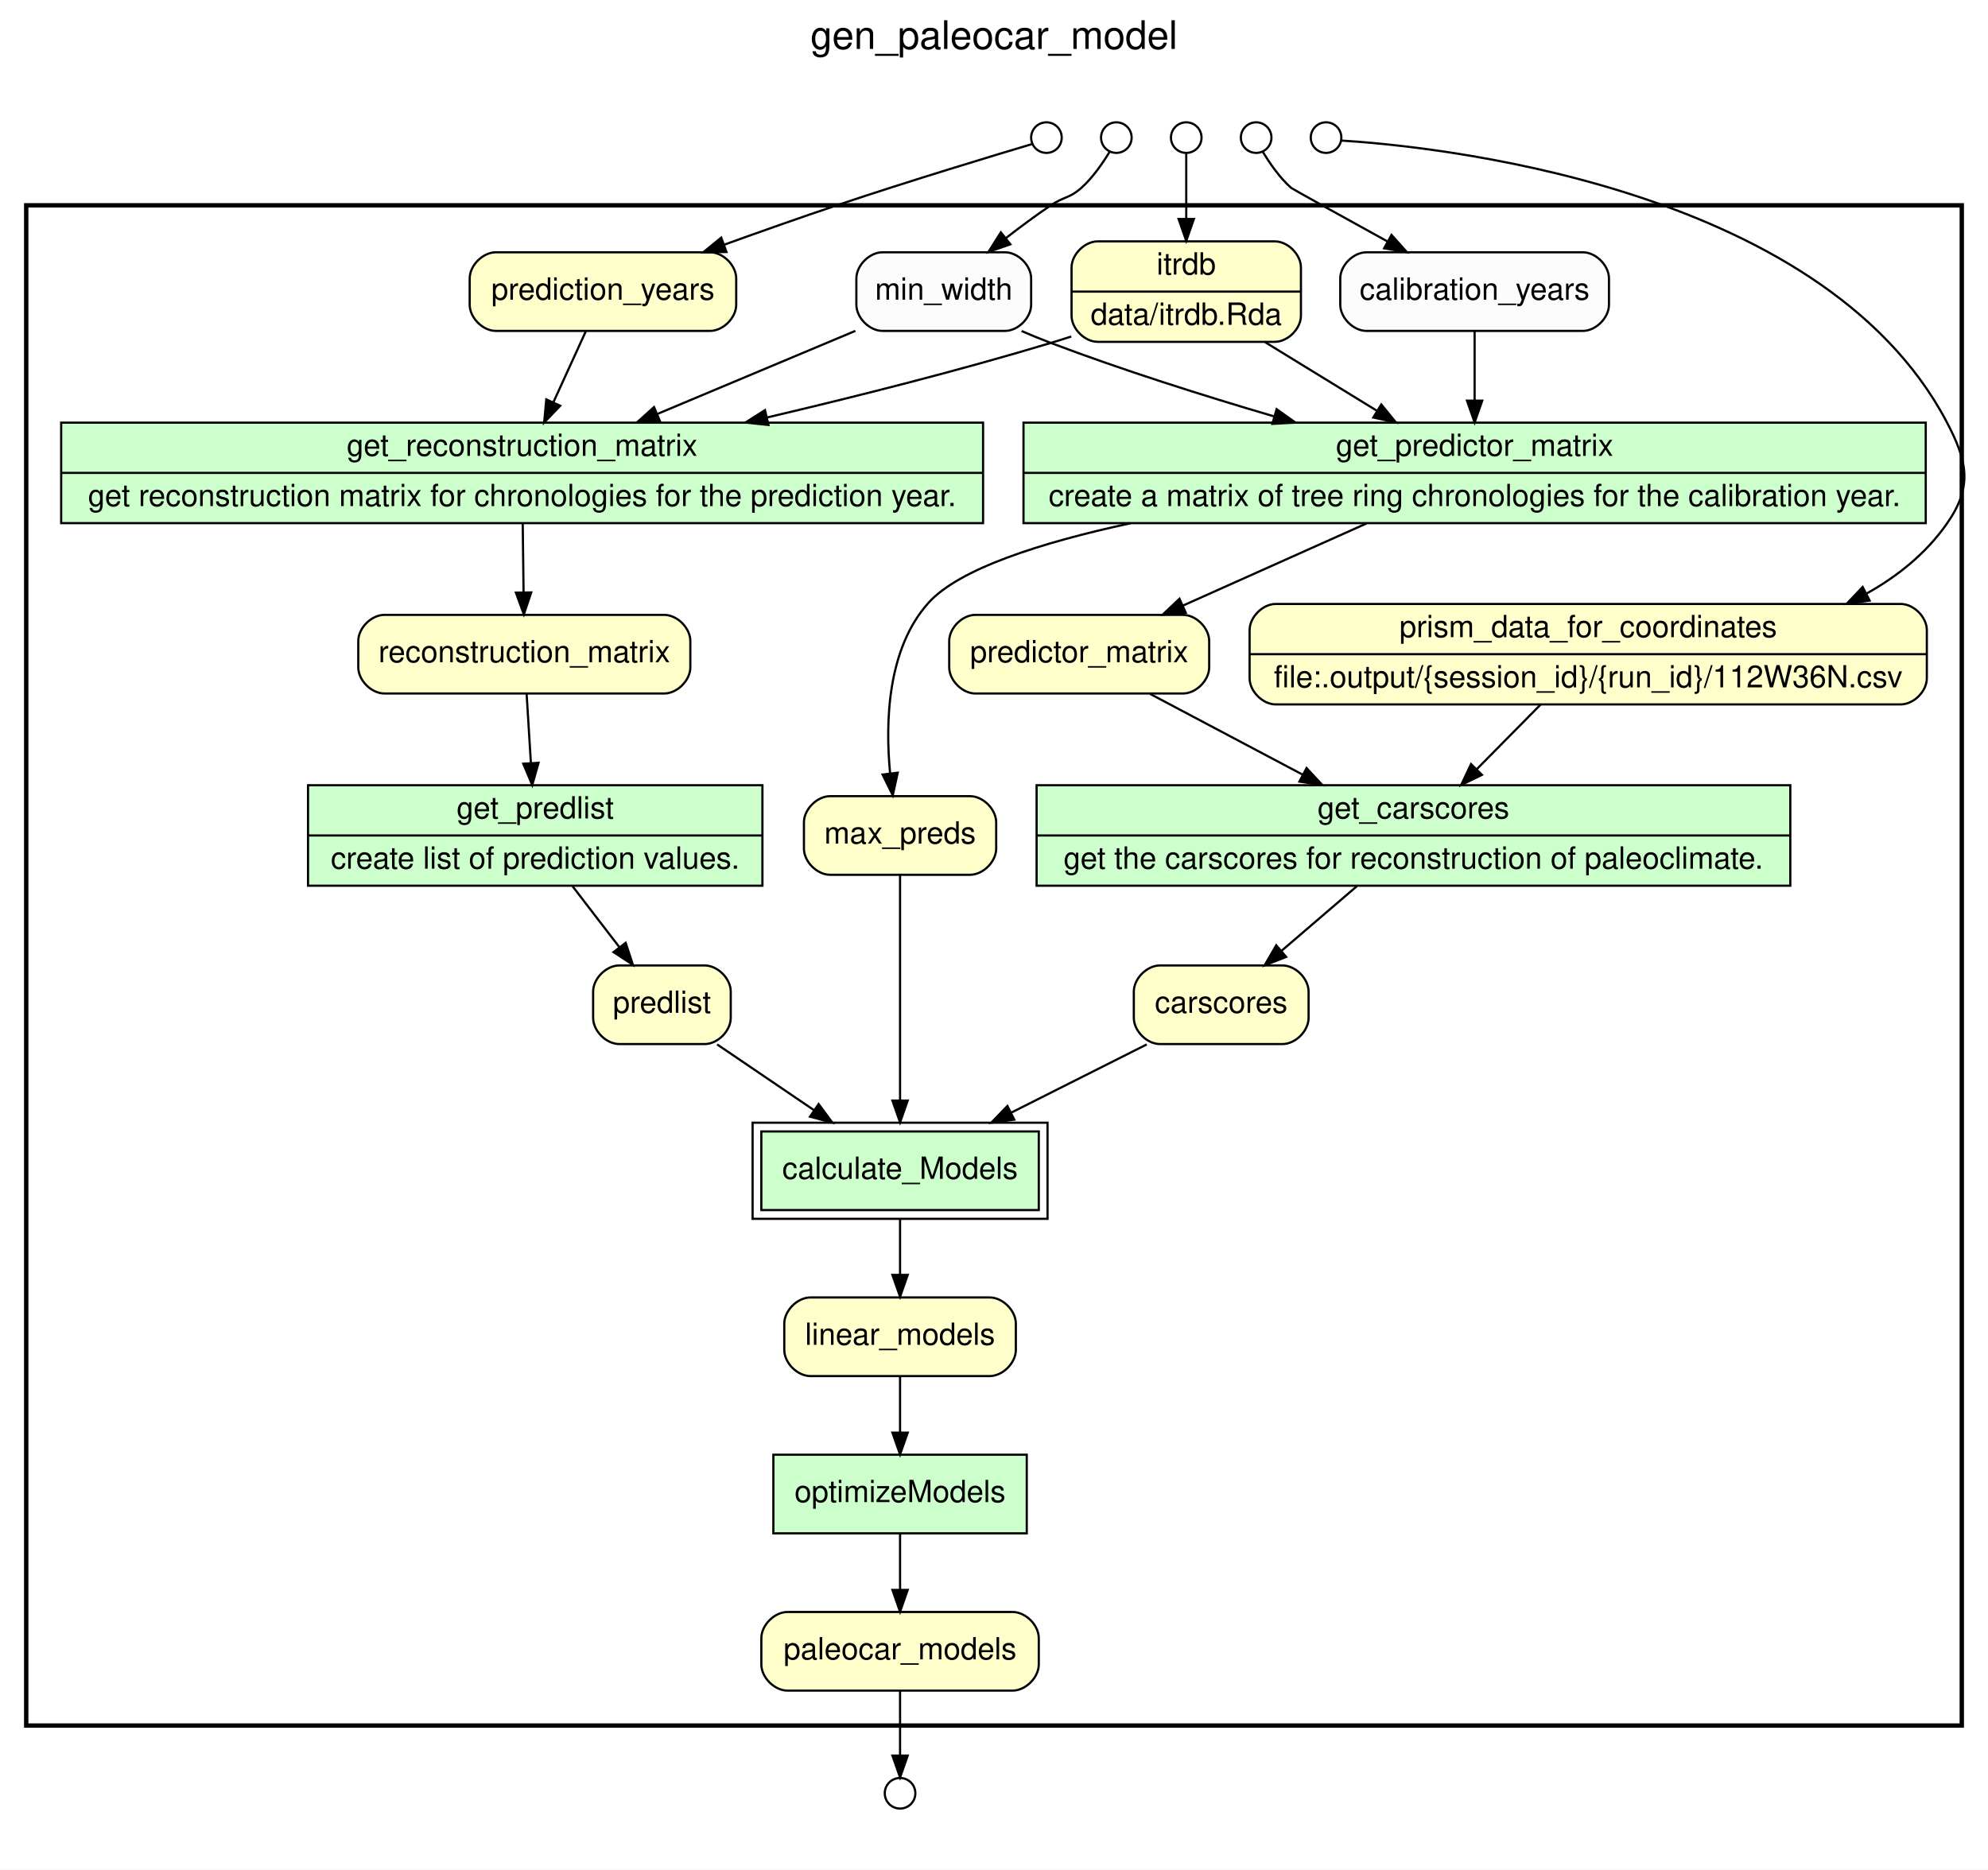
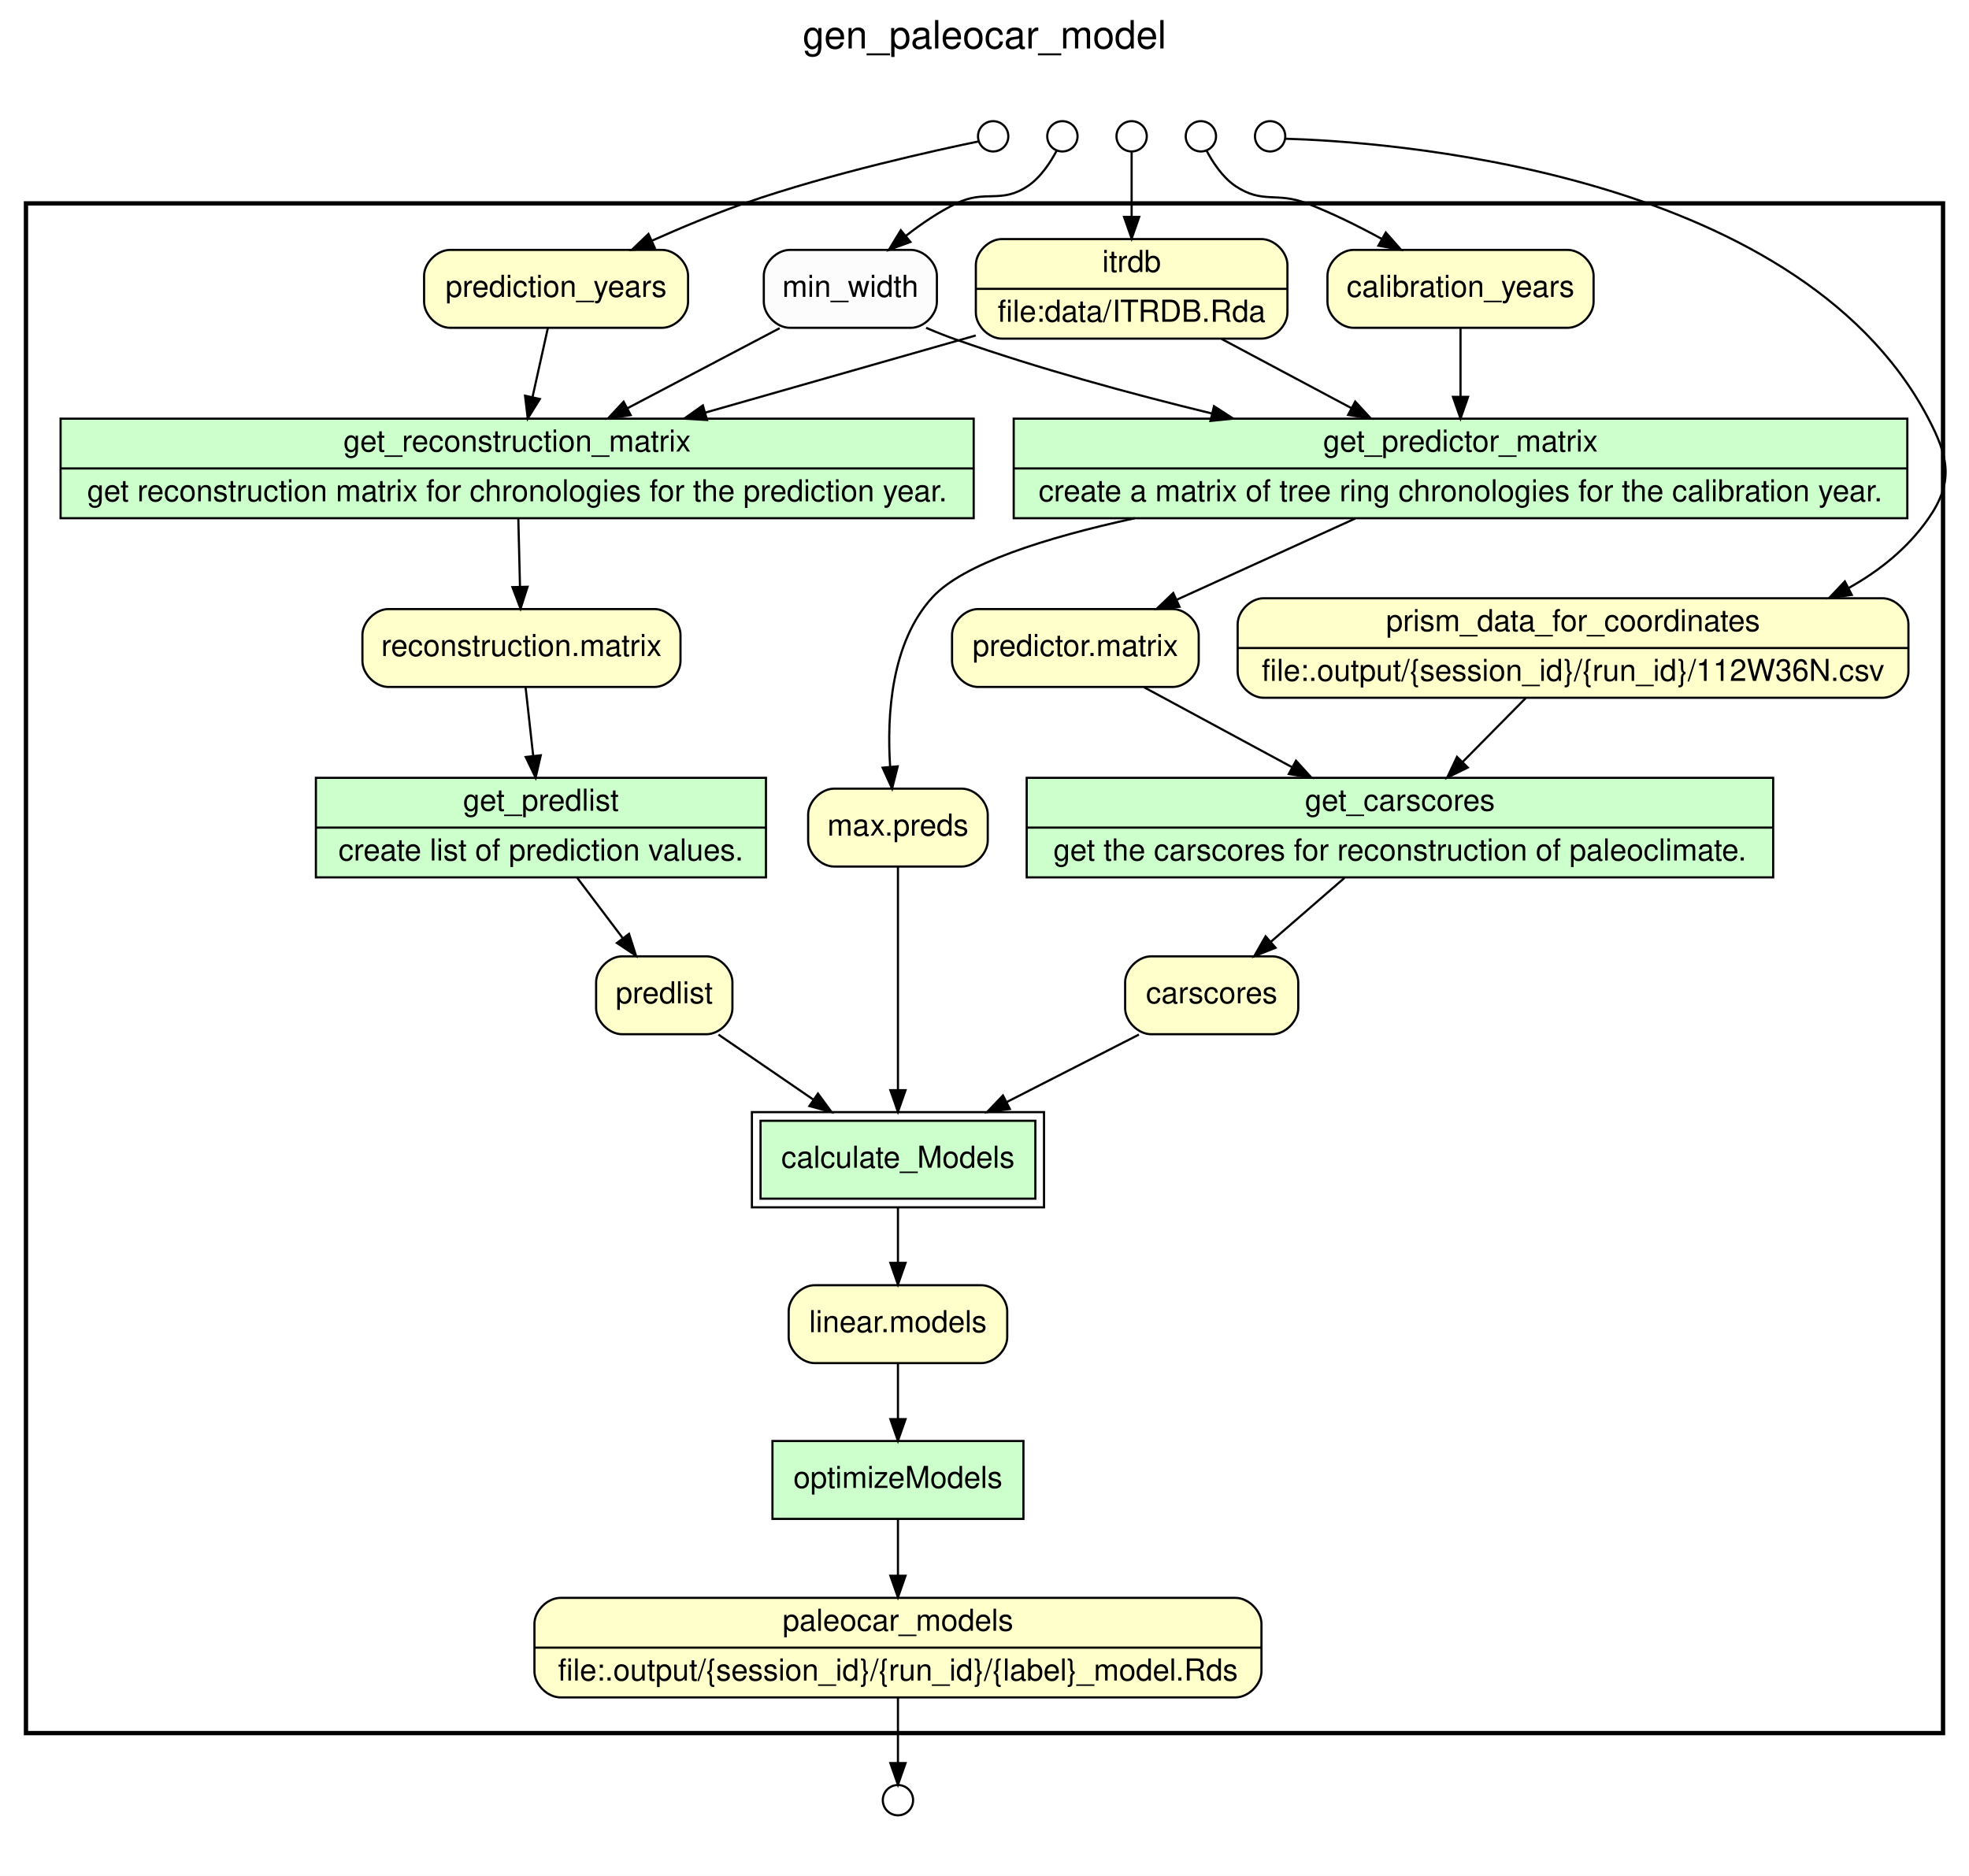
- <svg xmlns="http://www.w3.org/2000/svg" width="910pt" height="856pt" viewBox="0.00 0.00 910.00 856.00">
-   <g id="graph0" class="graph" transform="scale(1 1) rotate(0) translate(4 852)">
-     <polygon fill="white" stroke="none" points="-4,4 -4,-852 906,-852 906,4 -4,4" />
-     <text text-anchor="middle" x="451" y="-829.6" font-family="Helvetica,sans-Serif" font-size="18.00">gen_paleocar_model</text>
+ <svg xmlns="http://www.w3.org/2000/svg" width="910pt" height="867pt" viewBox="0.00 0.00 910.00 867.00">
+   <g id="graph0" class="graph" transform="scale(1 1) rotate(0) translate(4 863)">
+     <polygon fill="white" stroke="none" points="-4,4 -4,-863 906,-863 906,4 -4,4" />
+     <text text-anchor="middle" x="451" y="-840.6" font-family="Helvetica,sans-Serif" font-size="18.00">gen_paleocar_model</text>
    <g id="clust1" class="cluster">
-       <polygon fill="none" stroke="black" stroke-width="2" points="8,-62 8,-758 894,-758 894,-62 8,-62" />
+       <polygon fill="none" stroke="black" stroke-width="2" points="8,-62 8,-769 894,-769 894,-62 8,-62" />
    </g>
    <g id="clust2" class="cluster">
-       <polygon fill="none" stroke="black" stroke-width="0" points="16,-70 16,-750 886,-750 886,-70 16,-70" />
+       <polygon fill="none" stroke="black" stroke-width="0" points="16,-70 16,-761 886,-761 886,-70 16,-70" />
+     </g>
+     <g id="clust5" class="cluster">
+       <polygon fill="none" stroke="black" stroke-width="0" points="388,-8 388,-54 434,-54 434,-8 388,-8" />
+     </g>
+     <g id="clust6" class="cluster">
+       <polygon fill="none" stroke="black" stroke-width="0" points="396,-16 396,-46 426,-46 426,-16 396,-16" />
    </g>
    <g id="clust3" class="cluster">
-       <polygon fill="none" stroke="black" stroke-width="0" points="452,-766 452,-812 626,-812 626,-766 452,-766" />
+       <polygon fill="none" stroke="black" stroke-width="0" points="432,-777 432,-823 606,-823 606,-777 432,-777" />
    </g>
    <g id="clust4" class="cluster">
-       <polygon fill="none" stroke="black" stroke-width="0" points="460,-774 460,-804 618,-804 618,-774 460,-774" />
-     </g>
-     <g id="clust5" class="cluster">
-       <polygon fill="none" stroke="black" stroke-width="0" points="385,-8 385,-54 431,-54 431,-8 385,-8" />
-     </g>
-     <g id="clust6" class="cluster">
-       <polygon fill="none" stroke="black" stroke-width="0" points="393,-16 393,-46 423,-46 423,-16 393,-16" />
+       <polygon fill="none" stroke="black" stroke-width="0" points="440,-785 440,-815 598,-815 598,-785 440,-785" />
    </g>
    <g id="node1" class="node">
-       <polygon fill="#ccffcc" stroke="black" points="464.5,-612.5 464.5,-658.5 877.5,-658.5 877.5,-612.5 464.5,-612.5" />
-       <text text-anchor="middle" x="671" y="-643.3" font-family="Helvetica,sans-Serif" font-size="14.00">get_predictor_matrix</text>
-       <polyline fill="none" stroke="black" points="464.5,-635.5 877.5,-635.5 " />
-       <text text-anchor="middle" x="671" y="-620.3" font-family="Helvetica,sans-Serif" font-size="14.00">create a matrix of tree ring chronologies for the calibration year.</text>
+       <polygon fill="#ccffcc" stroke="black" points="464.5,-623.5 464.5,-669.5 877.5,-669.5 877.5,-623.5 464.5,-623.5" />
+       <text text-anchor="middle" x="671" y="-654.3" font-family="Helvetica,sans-Serif" font-size="14.00">get_predictor_matrix</text>
+       <polyline fill="none" stroke="black" points="464.5,-646.5 877.5,-646.5 " />
+       <text text-anchor="middle" x="671" y="-631.3" font-family="Helvetica,sans-Serif" font-size="14.00">create a matrix of tree ring chronologies for the calibration year.</text>
    </g>
    <g id="node12" class="node">
-       <path fill="#ffffcc" stroke="black" d="M537.5,-570.5C537.5,-570.5 442.5,-570.5 442.5,-570.5 436.5,-570.5 430.5,-564.5 430.5,-558.5 430.5,-558.5 430.5,-546.5 430.5,-546.5 430.5,-540.5 436.5,-534.5 442.5,-534.5 442.5,-534.5 537.5,-534.5 537.5,-534.5 543.5,-534.5 549.5,-540.5 549.5,-546.5 549.5,-546.5 549.5,-558.5 549.5,-558.5 549.5,-564.5 543.5,-570.5 537.5,-570.5" />
-       <text text-anchor="middle" x="490" y="-548.8" font-family="Helvetica,sans-Serif" font-size="14.00">predictor_matrix</text>
+       <path fill="#ffffcc" stroke="black" d="M538,-581.5C538,-581.5 448,-581.5 448,-581.5 442,-581.5 436,-575.5 436,-569.5 436,-569.5 436,-557.5 436,-557.5 436,-551.5 442,-545.5 448,-545.5 448,-545.5 538,-545.5 538,-545.5 544,-545.5 550,-551.5 550,-557.5 550,-557.5 550,-569.5 550,-569.5 550,-575.5 544,-581.5 538,-581.5" />
+       <text text-anchor="middle" x="493" y="-559.8" font-family="Helvetica,sans-Serif" font-size="14.00">predictor.matrix</text>
    </g>
    <g id="edge1" class="edge">
-       <path fill="none" stroke="black" d="M621.541,-612.366C595.346,-600.644 563.331,-586.316 537.444,-574.732" />
-       <polygon fill="black" stroke="black" points="538.763,-571.488 528.206,-570.598 535.904,-577.877 538.763,-571.488" />
+       <path fill="none" stroke="black" d="M622.361,-623.366C596.713,-611.695 565.391,-597.442 539.993,-585.884" />
+       <polygon fill="black" stroke="black" points="541.124,-582.554 530.572,-581.598 538.225,-588.925 541.124,-582.554" />
    </g>
    <g id="node15" class="node">
-       <path fill="#ffffcc" stroke="black" d="M440,-487.5C440,-487.5 376,-487.5 376,-487.5 370,-487.5 364,-481.5 364,-475.5 364,-475.5 364,-463.5 364,-463.5 364,-457.5 370,-451.5 376,-451.5 376,-451.5 440,-451.5 440,-451.5 446,-451.5 452,-457.5 452,-463.5 452,-463.5 452,-475.5 452,-475.5 452,-481.5 446,-487.5 440,-487.5" />
-       <text text-anchor="middle" x="408" y="-465.8" font-family="Helvetica,sans-Serif" font-size="14.00">max_preds</text>
+       <path fill="#ffffcc" stroke="black" d="M440.5,-498.5C440.5,-498.5 381.5,-498.5 381.5,-498.5 375.5,-498.5 369.5,-492.5 369.5,-486.5 369.5,-486.5 369.5,-474.5 369.5,-474.5 369.5,-468.5 375.5,-462.5 381.5,-462.5 381.5,-462.5 440.5,-462.5 440.5,-462.5 446.5,-462.5 452.5,-468.5 452.5,-474.5 452.5,-474.5 452.5,-486.5 452.5,-486.5 452.5,-492.5 446.5,-498.5 440.5,-498.5" />
+       <text text-anchor="middle" x="411" y="-476.8" font-family="Helvetica,sans-Serif" font-size="14.00">max.preds</text>
    </g>
    <g id="edge2" class="edge">
-       <path fill="none" stroke="black" d="M513.518,-612.452C472.026,-603.487 434.924,-591.504 421,-576 402.18,-555.045 401.18,-521.577 403.441,-497.964" />
-       <polygon fill="black" stroke="black" points="406.933,-498.237 404.657,-487.889 399.984,-497.398 406.933,-498.237" />
+       <path fill="none" stroke="black" d="M520.453,-623.484C478.797,-614.412 441.108,-602.359 427,-587 407.764,-566.059 405.843,-532.303 407.389,-508.627" />
+       <polygon fill="black" stroke="black" points="410.886,-508.813 408.293,-498.541 403.914,-508.188 410.886,-508.813" />
    </g>
    <g id="node2" class="node">
-       <polygon fill="#ccffcc" stroke="black" points="24,-612.5 24,-658.5 446,-658.5 446,-612.5 24,-612.5" />
-       <text text-anchor="middle" x="235" y="-643.3" font-family="Helvetica,sans-Serif" font-size="14.00">get_reconstruction_matrix</text>
-       <polyline fill="none" stroke="black" points="24,-635.5 446,-635.5 " />
-       <text text-anchor="middle" x="235" y="-620.3" font-family="Helvetica,sans-Serif" font-size="14.00">get reconstruction matrix for chronologies for the prediction year.</text>
+       <polygon fill="#ccffcc" stroke="black" points="24,-623.5 24,-669.5 446,-669.5 446,-623.5 24,-623.5" />
+       <text text-anchor="middle" x="235" y="-654.3" font-family="Helvetica,sans-Serif" font-size="14.00">get_reconstruction_matrix</text>
+       <polyline fill="none" stroke="black" points="24,-646.5 446,-646.5 " />
+       <text text-anchor="middle" x="235" y="-631.3" font-family="Helvetica,sans-Serif" font-size="14.00">get reconstruction matrix for chronologies for the prediction year.</text>
    </g>
    <g id="node10" class="node">
-       <path fill="#ffffcc" stroke="black" d="M300,-570.5C300,-570.5 172,-570.5 172,-570.5 166,-570.5 160,-564.5 160,-558.5 160,-558.5 160,-546.5 160,-546.5 160,-540.5 166,-534.5 172,-534.5 172,-534.5 300,-534.5 300,-534.5 306,-534.5 312,-540.5 312,-546.5 312,-546.5 312,-558.5 312,-558.5 312,-564.5 306,-570.5 300,-570.5" />
-       <text text-anchor="middle" x="236" y="-548.8" font-family="Helvetica,sans-Serif" font-size="14.00">reconstruction_matrix</text>
+       <path fill="#ffffcc" stroke="black" d="M298.5,-581.5C298.5,-581.5 175.5,-581.5 175.5,-581.5 169.5,-581.5 163.5,-575.5 163.5,-569.5 163.5,-569.5 163.5,-557.5 163.5,-557.5 163.5,-551.5 169.5,-545.5 175.5,-545.5 175.5,-545.5 298.5,-545.5 298.5,-545.5 304.5,-545.5 310.5,-551.5 310.5,-557.5 310.5,-557.5 310.5,-569.5 310.5,-569.5 310.5,-575.5 304.5,-581.5 298.5,-581.5" />
+       <text text-anchor="middle" x="237" y="-559.8" font-family="Helvetica,sans-Serif" font-size="14.00">reconstruction.matrix</text>
    </g>
    <g id="edge6" class="edge">
-       <path fill="none" stroke="black" d="M235.273,-612.366C235.393,-602.632 235.536,-591.102 235.662,-580.838" />
-       <polygon fill="black" stroke="black" points="239.164,-580.77 235.787,-570.728 232.164,-580.684 239.164,-580.77" />
+       <path fill="none" stroke="black" d="M235.547,-623.366C235.787,-613.632 236.072,-602.102 236.325,-591.838" />
+       <polygon fill="black" stroke="black" points="239.827,-591.811 236.575,-581.728 232.829,-591.638 239.827,-591.811" />
    </g>
    <g id="node3" class="node">
-       <polygon fill="#ccffcc" stroke="black" points="137,-446.5 137,-492.5 345,-492.5 345,-446.5 137,-446.5" />
-       <text text-anchor="middle" x="241" y="-477.3" font-family="Helvetica,sans-Serif" font-size="14.00">get_predlist</text>
-       <polyline fill="none" stroke="black" points="137,-469.5 345,-469.5 " />
-       <text text-anchor="middle" x="241" y="-454.3" font-family="Helvetica,sans-Serif" font-size="14.00">create list of prediction values.</text>
+       <polygon fill="#ccffcc" stroke="black" points="142,-457.5 142,-503.5 350,-503.5 350,-457.5 142,-457.5" />
+       <text text-anchor="middle" x="246" y="-488.3" font-family="Helvetica,sans-Serif" font-size="14.00">get_predlist</text>
+       <polyline fill="none" stroke="black" points="142,-480.5 350,-480.5 " />
+       <text text-anchor="middle" x="246" y="-465.3" font-family="Helvetica,sans-Serif" font-size="14.00">create list of prediction values.</text>
    </g>
    <g id="node13" class="node">
-       <path fill="#ffffcc" stroke="black" d="M318.5,-410C318.5,-410 279.5,-410 279.5,-410 273.5,-410 267.5,-404 267.5,-398 267.5,-398 267.5,-386 267.5,-386 267.5,-380 273.5,-374 279.5,-374 279.5,-374 318.5,-374 318.5,-374 324.5,-374 330.5,-380 330.5,-386 330.5,-386 330.5,-398 330.5,-398 330.5,-404 324.5,-410 318.5,-410" />
-       <text text-anchor="middle" x="299" y="-388.3" font-family="Helvetica,sans-Serif" font-size="14.00">predlist</text>
+       <path fill="#ffffcc" stroke="black" d="M322.5,-421C322.5,-421 283.5,-421 283.5,-421 277.5,-421 271.5,-415 271.5,-409 271.5,-409 271.5,-397 271.5,-397 271.5,-391 277.5,-385 283.5,-385 283.5,-385 322.5,-385 322.5,-385 328.5,-385 334.5,-391 334.5,-397 334.5,-397 334.5,-409 334.5,-409 334.5,-415 328.5,-421 322.5,-421" />
+       <text text-anchor="middle" x="303" y="-399.3" font-family="Helvetica,sans-Serif" font-size="14.00">predlist</text>
    </g>
    <g id="edge10" class="edge">
-       <path fill="none" stroke="black" d="M258.088,-446.256C264.842,-437.464 272.64,-427.314 279.604,-418.248" />
-       <polygon fill="black" stroke="black" points="282.395,-420.36 285.712,-410.298 276.844,-416.095 282.395,-420.36" />
+       <path fill="none" stroke="black" d="M262.794,-457.256C269.363,-448.554 276.938,-438.521 283.729,-429.526" />
+       <polygon fill="black" stroke="black" points="286.709,-431.387 289.941,-421.298 281.122,-427.17 286.709,-431.387" />
    </g>
    <g id="node4" class="node">
-       <polygon fill="#ccffcc" stroke="black" points="470.5,-446.5 470.5,-492.5 815.5,-492.5 815.5,-446.5 470.5,-446.5" />
-       <text text-anchor="middle" x="643" y="-477.3" font-family="Helvetica,sans-Serif" font-size="14.00">get_carscores</text>
-       <polyline fill="none" stroke="black" points="470.5,-469.5 815.5,-469.5 " />
-       <text text-anchor="middle" x="643" y="-454.3" font-family="Helvetica,sans-Serif" font-size="14.00">get the carscores for reconstruction of paleoclimate.</text>
+       <polygon fill="#ccffcc" stroke="black" points="470.5,-457.5 470.5,-503.5 815.5,-503.5 815.5,-457.5 470.5,-457.5" />
+       <text text-anchor="middle" x="643" y="-488.3" font-family="Helvetica,sans-Serif" font-size="14.00">get_carscores</text>
+       <polyline fill="none" stroke="black" points="470.5,-480.5 815.5,-480.5 " />
+       <text text-anchor="middle" x="643" y="-465.3" font-family="Helvetica,sans-Serif" font-size="14.00">get the carscores for reconstruction of paleoclimate.</text>
    </g>
    <g id="node14" class="node">
-       <path fill="#ffffcc" stroke="black" d="M583,-410C583,-410 527,-410 527,-410 521,-410 515,-404 515,-398 515,-398 515,-386 515,-386 515,-380 521,-374 527,-374 527,-374 583,-374 583,-374 589,-374 595,-380 595,-386 595,-386 595,-398 595,-398 595,-404 589,-410 583,-410" />
-       <text text-anchor="middle" x="555" y="-388.3" font-family="Helvetica,sans-Serif" font-size="14.00">carscores</text>
+       <path fill="#ffffcc" stroke="black" d="M584,-421C584,-421 528,-421 528,-421 522,-421 516,-415 516,-409 516,-409 516,-397 516,-397 516,-391 522,-385 528,-385 528,-385 584,-385 584,-385 590,-385 596,-391 596,-397 596,-397 596,-409 596,-409 596,-415 590,-421 584,-421" />
+       <text text-anchor="middle" x="556" y="-399.3" font-family="Helvetica,sans-Serif" font-size="14.00">carscores</text>
    </g>
    <g id="edge12" class="edge">
-       <path fill="none" stroke="black" d="M617.073,-446.256C606.221,-436.945 593.594,-426.112 582.572,-416.656" />
-       <polygon fill="black" stroke="black" points="584.748,-413.911 574.879,-410.055 580.19,-419.223 584.748,-413.911" />
+       <path fill="none" stroke="black" d="M617.368,-457.256C606.639,-447.945 594.155,-437.112 583.259,-427.656" />
+       <polygon fill="black" stroke="black" points="585.5,-424.966 575.653,-421.055 580.912,-430.253 585.5,-424.966" />
    </g>
    <g id="node5" class="node">
-       <polygon fill="#ccffcc" stroke="black" points="466,-186 350,-186 350,-150 466,-150 466,-186" />
-       <text text-anchor="middle" x="408" y="-164.3" font-family="Helvetica,sans-Serif" font-size="14.00">optimizeModels</text>
+       <polygon fill="#ccffcc" stroke="black" points="469,-197 353,-197 353,-161 469,-161 469,-197" />
+       <text text-anchor="middle" x="411" y="-175.3" font-family="Helvetica,sans-Serif" font-size="14.00">optimizeModels</text>
+     </g>
+     <g id="node17" class="node">
+       <path fill="#ffffcc" stroke="black" d="M255,-78.5C255,-78.5 567,-78.5 567,-78.5 573,-78.5 579,-84.5 579,-90.5 579,-90.5 579,-112.5 579,-112.5 579,-118.5 573,-124.5 567,-124.5 567,-124.5 255,-124.5 255,-124.5 249,-124.5 243,-118.5 243,-112.5 243,-112.5 243,-90.5 243,-90.5 243,-84.5 249,-78.5 255,-78.5" />
+       <text text-anchor="middle" x="411" y="-109.3" font-family="Helvetica,sans-Serif" font-size="14.00">paleocar_models</text>
+       <polyline fill="none" stroke="black" points="243,-101.5 579,-101.5 " />
+       <text text-anchor="middle" x="411" y="-86.3" font-family="Helvetica,sans-Serif" font-size="14.00">file:.output/{session_id}/{run_id}/{label}_model.Rds</text>
+     </g>
+     <g id="edge19" class="edge">
+       <path fill="none" stroke="black" d="M411,-160.868C411,-153.175 411,-143.835 411,-134.902" />
+       <polygon fill="black" stroke="black" points="414.5,-134.727 411,-124.727 407.5,-134.727 414.5,-134.727" />
+     </g>
+     <g id="node6" class="node">
+       <polygon fill="#ccffcc" stroke="black" points="474.5,-345 347.5,-345 347.5,-309 474.5,-309 474.5,-345" />
+       <polygon fill="none" stroke="black" points="478.5,-349 343.5,-349 343.5,-305 478.5,-305 478.5,-349" />
+       <text text-anchor="middle" x="411" y="-323.3" font-family="Helvetica,sans-Serif" font-size="14.00">calculate_Models</text>
+     </g>
+     <g id="node16" class="node">
+       <path fill="#ffffcc" stroke="black" d="M449.5,-269C449.5,-269 372.5,-269 372.5,-269 366.5,-269 360.5,-263 360.5,-257 360.5,-257 360.5,-245 360.5,-245 360.5,-239 366.5,-233 372.5,-233 372.5,-233 449.5,-233 449.5,-233 455.5,-233 461.5,-239 461.5,-245 461.5,-245 461.5,-257 461.5,-257 461.5,-263 455.5,-269 449.5,-269" />
+       <text text-anchor="middle" x="411" y="-247.3" font-family="Helvetica,sans-Serif" font-size="14.00">linear.models</text>
+     </g>
+     <g id="edge15" class="edge">
+       <path fill="none" stroke="black" d="M411,-304.993C411,-297.061 411,-287.915 411,-279.478" />
+       <polygon fill="black" stroke="black" points="414.5,-279.315 411,-269.315 407.5,-279.315 414.5,-279.315" />
    </g>
    <g id="node7" class="node">
-       <path fill="#ffffcc" stroke="black" d="M459.5,-114C459.5,-114 356.5,-114 356.5,-114 350.5,-114 344.5,-108 344.5,-102 344.5,-102 344.5,-90 344.5,-90 344.5,-84 350.5,-78 356.5,-78 356.5,-78 459.5,-78 459.5,-78 465.5,-78 471.5,-84 471.5,-90 471.5,-90 471.5,-102 471.5,-102 471.5,-108 465.5,-114 459.5,-114" />
-       <text text-anchor="middle" x="408" y="-92.3" font-family="Helvetica,sans-Serif" font-size="14.00">paleocar_models</text>
-     </g>
-     <g id="edge19" class="edge">
-       <path fill="none" stroke="black" d="M408,-149.697C408,-141.983 408,-132.712 408,-124.112" />
-       <polygon fill="black" stroke="black" points="411.5,-124.104 408,-114.104 404.5,-124.104 411.5,-124.104" />
-     </g>
-     <g id="node6" class="node">
-       <polygon fill="#ccffcc" stroke="black" points="471.5,-334 344.5,-334 344.5,-298 471.5,-298 471.5,-334" />
-       <polygon fill="none" stroke="black" points="475.5,-338 340.5,-338 340.5,-294 475.5,-294 475.5,-338" />
-       <text text-anchor="middle" x="408" y="-312.3" font-family="Helvetica,sans-Serif" font-size="14.00">calculate_Models</text>
-     </g>
-     <g id="node16" class="node">
-       <path fill="#ffffcc" stroke="black" d="M449,-258C449,-258 367,-258 367,-258 361,-258 355,-252 355,-246 355,-246 355,-234 355,-234 355,-228 361,-222 367,-222 367,-222 449,-222 449,-222 455,-222 461,-228 461,-234 461,-234 461,-246 461,-246 461,-252 455,-258 449,-258" />
-       <text text-anchor="middle" x="408" y="-236.3" font-family="Helvetica,sans-Serif" font-size="14.00">linear_models</text>
-     </g>
-     <g id="edge15" class="edge">
-       <path fill="none" stroke="black" d="M408,-293.993C408,-286.061 408,-276.915 408,-268.478" />
-       <polygon fill="black" stroke="black" points="411.5,-268.315 408,-258.315 404.5,-268.315 411.5,-268.315" />
+       <path fill="#ffffcc" stroke="black" d="M459,-706.5C459,-706.5 579,-706.5 579,-706.5 585,-706.5 591,-712.5 591,-718.5 591,-718.5 591,-740.5 591,-740.5 591,-746.5 585,-752.5 579,-752.5 579,-752.5 459,-752.5 459,-752.5 453,-752.5 447,-746.5 447,-740.5 447,-740.5 447,-718.5 447,-718.5 447,-712.5 453,-706.5 459,-706.5" />
+       <text text-anchor="middle" x="519" y="-737.3" font-family="Helvetica,sans-Serif" font-size="14.00">itrdb</text>
+       <polyline fill="none" stroke="black" points="447,-729.5 591,-729.5 " />
+       <text text-anchor="middle" x="519" y="-714.3" font-family="Helvetica,sans-Serif" font-size="14.00">file:data/ITRDB.Rda</text>
+     </g>
+     <g id="edge3" class="edge">
+       <path fill="none" stroke="black" d="M560.535,-706.366C579.05,-696.5 601.027,-684.788 620.485,-674.419" />
+       <polygon fill="black" stroke="black" points="622.336,-677.399 629.516,-669.607 619.044,-671.221 622.336,-677.399" />
+     </g>
+     <g id="edge7" class="edge">
+       <path fill="none" stroke="black" d="M446.968,-707.956C408.938,-697.109 361.983,-683.717 321.939,-672.296" />
+       <polygon fill="black" stroke="black" points="322.761,-668.891 312.184,-669.514 320.841,-675.622 322.761,-668.891" />
+     </g>
+     <g id="node8" class="node">
+       <path fill="#ffffcc" stroke="black" d="M720.5,-747.5C720.5,-747.5 621.5,-747.5 621.5,-747.5 615.5,-747.5 609.5,-741.5 609.5,-735.5 609.5,-735.5 609.5,-723.5 609.5,-723.5 609.5,-717.5 615.5,-711.5 621.5,-711.5 621.5,-711.5 720.5,-711.5 720.5,-711.5 726.5,-711.5 732.5,-717.5 732.5,-723.5 732.5,-723.5 732.5,-735.5 732.5,-735.5 732.5,-741.5 726.5,-747.5 720.5,-747.5" />
+       <text text-anchor="middle" x="671" y="-725.8" font-family="Helvetica,sans-Serif" font-size="14.00">calibration_years</text>
+     </g>
+     <g id="edge4" class="edge">
+       <path fill="none" stroke="black" d="M671,-711.322C671,-702.102 671,-690.435 671,-679.606" />
+       <polygon fill="black" stroke="black" points="674.5,-679.587 671,-669.587 667.5,-679.587 674.5,-679.587" />
+     </g>
+     <g id="node9" class="node">
+       <path fill="#ffffcc" stroke="black" d="M302,-747.5C302,-747.5 204,-747.5 204,-747.5 198,-747.5 192,-741.5 192,-735.5 192,-735.5 192,-723.5 192,-723.5 192,-717.5 198,-711.5 204,-711.5 204,-711.5 302,-711.5 302,-711.5 308,-711.5 314,-717.5 314,-723.5 314,-723.5 314,-735.5 314,-735.5 314,-741.5 308,-747.5 302,-747.5" />
+       <text text-anchor="middle" x="253" y="-725.8" font-family="Helvetica,sans-Serif" font-size="14.00">prediction_years</text>
+     </g>
+     <g id="edge8" class="edge">
+       <path fill="none" stroke="black" d="M249.183,-711.322C247.134,-702.102 244.541,-690.435 242.135,-679.606" />
+       <polygon fill="black" stroke="black" points="245.494,-678.589 239.908,-669.587 238.661,-680.108 245.494,-678.589" />
+     </g>
+     <g id="edge11" class="edge">
+       <path fill="none" stroke="black" d="M238.909,-545.322C239.933,-536.102 241.229,-524.435 242.433,-513.606" />
+       <polygon fill="black" stroke="black" points="245.92,-513.912 243.546,-503.587 238.963,-513.139 245.92,-513.912" />
+     </g>
+     <g id="node11" class="node">
+       <path fill="#ffffcc" stroke="black" d="M580,-540.5C580,-540.5 866,-540.5 866,-540.5 872,-540.5 878,-546.5 878,-552.5 878,-552.5 878,-574.5 878,-574.5 878,-580.5 872,-586.5 866,-586.5 866,-586.5 580,-586.5 580,-586.5 574,-586.5 568,-580.5 568,-574.5 568,-574.5 568,-552.5 568,-552.5 568,-546.5 574,-540.5 580,-540.5" />
+       <text text-anchor="middle" x="723" y="-571.3" font-family="Helvetica,sans-Serif" font-size="14.00">prism_data_for_coordinates</text>
+       <polyline fill="none" stroke="black" points="568,-563.5 878,-563.5 " />
+       <text text-anchor="middle" x="723" y="-548.3" font-family="Helvetica,sans-Serif" font-size="14.00">file:.output/{session_id}/{run_id}/112W36N.csv</text>
+     </g>
+     <g id="edge13" class="edge">
+       <path fill="none" stroke="black" d="M701.14,-540.366C692.144,-531.259 681.596,-520.579 671.972,-510.835" />
+       <polygon fill="black" stroke="black" points="674.351,-508.262 664.834,-503.607 669.371,-513.181 674.351,-508.262" />
+     </g>
+     <g id="edge14" class="edge">
+       <path fill="none" stroke="black" d="M524.811,-545.322C544.614,-534.628 570.511,-520.644 593.015,-508.492" />
+       <polygon fill="black" stroke="black" points="594.963,-511.418 602.099,-503.587 591.636,-505.259 594.963,-511.418" />
+     </g>
+     <g id="edge16" class="edge">
+       <path fill="none" stroke="black" d="M328.049,-384.837C341.071,-375.914 357.283,-364.806 371.911,-354.783" />
+       <polygon fill="black" stroke="black" points="374.033,-357.572 380.304,-349.032 370.077,-351.797 374.033,-357.572" />
+     </g>
+     <g id="edge17" class="edge">
+       <path fill="none" stroke="black" d="M522.37,-384.837C504.232,-375.581 481.487,-363.973 461.288,-353.664" />
+       <polygon fill="black" stroke="black" points="462.71,-350.46 452.212,-349.032 459.528,-356.695 462.71,-350.46" />
+     </g>
+     <g id="edge18" class="edge">
+       <path fill="none" stroke="black" d="M411,-462.416C411,-437.495 411,-390.748 411,-359.49" />
+       <polygon fill="black" stroke="black" points="414.5,-359.14 411,-349.14 407.5,-359.14 414.5,-359.14" />
+     </g>
+     <g id="edge20" class="edge">
+       <path fill="none" stroke="black" d="M411,-232.697C411,-224.983 411,-215.712 411,-207.112" />
+       <polygon fill="black" stroke="black" points="414.5,-207.104 411,-197.104 407.5,-207.104 414.5,-207.104" />
    </g>
    <g id="node24" class="node">
-       <ellipse fill="#ffffff" stroke="black" cx="408" cy="-31" rx="7" ry="7" />
+       <ellipse fill="#ffffff" stroke="black" cx="411" cy="-31" rx="7" ry="7" />
    </g>
    <g id="edge26" class="edge">
-       <path fill="none" stroke="black" d="M408,-77.785C408,-68.666 408,-57.52 408,-48.508" />
-       <polygon fill="black" stroke="black" points="411.5,-48.242 408,-38.242 404.5,-48.242 411.5,-48.242" />
-     </g>
-     <g id="node8" class="node">
-       <path fill="#ffffcc" stroke="black" d="M498.5,-695.5C498.5,-695.5 579.5,-695.5 579.5,-695.5 585.5,-695.5 591.5,-701.5 591.5,-707.5 591.5,-707.5 591.5,-729.5 591.5,-729.5 591.5,-735.5 585.5,-741.5 579.5,-741.5 579.5,-741.5 498.5,-741.5 498.5,-741.5 492.5,-741.5 486.5,-735.5 486.5,-729.5 486.5,-729.5 486.5,-707.5 486.5,-707.5 486.5,-701.5 492.5,-695.5 498.5,-695.5" />
-       <text text-anchor="middle" x="539" y="-726.3" font-family="Helvetica,sans-Serif" font-size="14.00">itrdb</text>
-       <polyline fill="none" stroke="black" points="486.5,-718.5 591.5,-718.5 " />
-       <text text-anchor="middle" x="539" y="-703.3" font-family="Helvetica,sans-Serif" font-size="14.00">data/itrdb.Rda</text>
-     </g>
-     <g id="edge3" class="edge">
-       <path fill="none" stroke="black" d="M575.07,-695.366C590.93,-685.634 609.717,-674.106 626.442,-663.842" />
-       <polygon fill="black" stroke="black" points="628.281,-666.82 634.974,-658.607 624.62,-660.854 628.281,-666.82" />
-     </g>
-     <g id="edge7" class="edge">
-       <path fill="none" stroke="black" d="M486.368,-697.95C483.21,-696.917 480.07,-695.925 477,-695 434.95,-682.33 388.158,-670.502 347.012,-660.844" />
-       <polygon fill="black" stroke="black" points="347.763,-657.425 337.23,-658.563 346.174,-664.242 347.763,-657.425" />
-     </g>
-     <g id="node9" class="node">
-       <path fill="#ffffcc" stroke="black" d="M321,-736.5C321,-736.5 223,-736.5 223,-736.5 217,-736.5 211,-730.5 211,-724.5 211,-724.5 211,-712.5 211,-712.5 211,-706.5 217,-700.5 223,-700.5 223,-700.5 321,-700.5 321,-700.5 327,-700.5 333,-706.5 333,-712.5 333,-712.5 333,-724.5 333,-724.5 333,-730.5 327,-736.5 321,-736.5" />
-       <text text-anchor="middle" x="272" y="-714.8" font-family="Helvetica,sans-Serif" font-size="14.00">prediction_years</text>
-     </g>
-     <g id="edge8" class="edge">
-       <path fill="none" stroke="black" d="M264.153,-700.322C259.855,-690.912 254.392,-678.953 249.36,-667.937" />
-       <polygon fill="black" stroke="black" points="252.428,-666.228 245.089,-658.587 246.06,-669.137 252.428,-666.228" />
-     </g>
-     <g id="edge11" class="edge">
-       <path fill="none" stroke="black" d="M237.06,-534.322C237.63,-525.102 238.35,-513.435 239.018,-502.606" />
-       <polygon fill="black" stroke="black" points="242.514,-502.783 239.637,-492.587 235.527,-502.352 242.514,-502.783" />
-     </g>
-     <g id="node11" class="node">
-       <path fill="#ffffcc" stroke="black" d="M580,-529.5C580,-529.5 866,-529.5 866,-529.5 872,-529.5 878,-535.5 878,-541.5 878,-541.5 878,-563.5 878,-563.5 878,-569.5 872,-575.5 866,-575.5 866,-575.5 580,-575.5 580,-575.5 574,-575.5 568,-569.5 568,-563.5 568,-563.5 568,-541.5 568,-541.5 568,-535.5 574,-529.5 580,-529.5" />
-       <text text-anchor="middle" x="723" y="-560.3" font-family="Helvetica,sans-Serif" font-size="14.00">prism_data_for_coordinates</text>
-       <polyline fill="none" stroke="black" points="568,-552.5 878,-552.5 " />
-       <text text-anchor="middle" x="723" y="-537.3" font-family="Helvetica,sans-Serif" font-size="14.00">file:.output/{session_id}/{run_id}/112W36N.csv</text>
-     </g>
-     <g id="edge13" class="edge">
-       <path fill="none" stroke="black" d="M701.14,-529.366C692.144,-520.259 681.596,-509.579 671.972,-499.835" />
-       <polygon fill="black" stroke="black" points="674.351,-497.262 664.834,-492.607 669.371,-502.181 674.351,-497.262" />
-     </g>
-     <g id="edge14" class="edge">
-       <path fill="none" stroke="black" d="M522.447,-534.322C542.736,-523.581 569.296,-509.52 592.321,-497.33" />
-       <polygon fill="black" stroke="black" points="594.08,-500.359 601.281,-492.587 590.805,-494.172 594.08,-500.359" />
-     </g>
-     <g id="edge16" class="edge">
-       <path fill="none" stroke="black" d="M324.281,-373.837C337.424,-364.914 353.786,-353.806 368.549,-343.783" />
-       <polygon fill="black" stroke="black" points="370.713,-346.545 377.02,-338.032 366.781,-340.753 370.713,-346.545" />
-     </g>
-     <g id="edge17" class="edge">
-       <path fill="none" stroke="black" d="M520.906,-373.837C502.518,-364.581 479.459,-352.973 458.981,-342.664" />
-       <polygon fill="black" stroke="black" points="460.286,-339.402 449.78,-338.032 457.139,-345.655 460.286,-339.402" />
-     </g>
-     <g id="edge18" class="edge">
-       <path fill="none" stroke="black" d="M408,-451.416C408,-426.495 408,-379.748 408,-348.49" />
-       <polygon fill="black" stroke="black" points="411.5,-348.14 408,-338.14 404.5,-348.14 411.5,-348.14" />
-     </g>
-     <g id="edge20" class="edge">
-       <path fill="none" stroke="black" d="M408,-221.697C408,-213.983 408,-204.712 408,-196.112" />
-       <polygon fill="black" stroke="black" points="411.5,-196.104 408,-186.104 404.5,-196.104 411.5,-196.104" />
-     </g>
-     <g id="node17" class="node">
-       <path fill="#fcfcfc" stroke="black" d="M720.5,-736.5C720.5,-736.5 621.5,-736.5 621.5,-736.5 615.5,-736.5 609.5,-730.5 609.5,-724.5 609.5,-724.5 609.5,-712.5 609.5,-712.5 609.5,-706.5 615.5,-700.5 621.5,-700.5 621.5,-700.5 720.5,-700.5 720.5,-700.5 726.5,-700.5 732.5,-706.5 732.5,-712.5 732.5,-712.5 732.5,-724.5 732.5,-724.5 732.5,-730.5 726.5,-736.5 720.5,-736.5" />
-       <text text-anchor="middle" x="671" y="-714.8" font-family="Helvetica,sans-Serif" font-size="14.00">calibration_years</text>
-     </g>
-     <g id="edge4" class="edge">
-       <path fill="none" stroke="black" d="M671,-700.322C671,-691.102 671,-679.435 671,-668.606" />
-       <polygon fill="black" stroke="black" points="674.5,-668.587 671,-658.587 667.5,-668.587 674.5,-668.587" />
+       <path fill="none" stroke="black" d="M411,-78.449C411,-68.659 411,-57.34 411,-48.326" />
+       <polygon fill="black" stroke="black" points="414.5,-48.128 411,-38.128 407.5,-48.128 414.5,-48.128" />
    </g>
    <g id="node18" class="node">
-       <path fill="#fcfcfc" stroke="black" d="M456,-736.5C456,-736.5 400,-736.5 400,-736.5 394,-736.5 388,-730.5 388,-724.5 388,-724.5 388,-712.5 388,-712.5 388,-706.5 394,-700.5 400,-700.5 400,-700.5 456,-700.5 456,-700.5 462,-700.5 468,-706.5 468,-712.5 468,-712.5 468,-724.5 468,-724.5 468,-730.5 462,-736.5 456,-736.5" />
-       <text text-anchor="middle" x="428" y="-714.8" font-family="Helvetica,sans-Serif" font-size="14.00">min_width</text>
+       <path fill="#fcfcfc" stroke="black" d="M417,-747.5C417,-747.5 361,-747.5 361,-747.5 355,-747.5 349,-741.5 349,-735.5 349,-735.5 349,-723.5 349,-723.5 349,-717.5 355,-711.5 361,-711.5 361,-711.5 417,-711.5 417,-711.5 423,-711.5 429,-717.5 429,-723.5 429,-723.5 429,-735.5 429,-735.5 429,-741.5 423,-747.5 417,-747.5" />
+       <text text-anchor="middle" x="389" y="-725.8" font-family="Helvetica,sans-Serif" font-size="14.00">min_width</text>
    </g>
    <g id="edge5" class="edge">
-       <path fill="none" stroke="black" d="M463.619,-700.457C468.085,-698.524 472.622,-696.656 477,-695 509.8,-682.591 546.472,-670.976 579.028,-661.418" />
-       <polygon fill="black" stroke="black" points="580.366,-664.674 588.99,-658.519 578.41,-657.952 580.366,-664.674" />
+       <path fill="none" stroke="black" d="M424.008,-711.485C428.66,-709.503 433.408,-707.615 438,-706 475.742,-692.725 517.915,-681.184 555.899,-671.942" />
+       <polygon fill="black" stroke="black" points="557.07,-675.26 565.975,-669.52 555.434,-668.454 557.07,-675.26" />
    </g>
    <g id="edge9" class="edge">
-       <path fill="none" stroke="black" d="M387.541,-700.52C361.309,-689.511 326.623,-674.953 296.955,-662.502" />
-       <polygon fill="black" stroke="black" points="298.091,-659.183 287.516,-658.54 295.382,-665.638 298.091,-659.183" />
+       <path fill="none" stroke="black" d="M356.341,-711.322C335.919,-700.581 309.185,-686.52 286.01,-674.33" />
+       <polygon fill="black" stroke="black" points="287.472,-671.144 276.992,-669.587 284.213,-677.34 287.472,-671.144" />
    </g>
    <g id="node19" class="node">
-       <ellipse fill="#ffffff" stroke="black" cx="475" cy="-789" rx="7" ry="7" />
+       <ellipse fill="#ffffff" stroke="black" cx="455" cy="-800" rx="7" ry="7" />
    </g>
    <g id="edge21" class="edge">
-       <path fill="none" stroke="black" d="M468.451,-786.058C452.877,-781.418 412.435,-769.234 379,-758 362.183,-752.35 343.988,-745.922 327.454,-739.959" />
-       <polygon fill="black" stroke="black" points="328.529,-736.626 317.934,-736.512 326.145,-743.208 328.529,-736.626" />
+       <path fill="none" stroke="black" d="M448.145,-797.617C430.141,-793.899 380.129,-783.011 340,-769 325.81,-764.046 310.714,-757.749 297.151,-751.69" />
+       <polygon fill="black" stroke="black" points="298.588,-748.498 288.035,-747.553 295.695,-754.873 298.588,-748.498" />
    </g>
    <g id="node20" class="node">
-       <ellipse fill="#ffffff" stroke="black" cx="603" cy="-789" rx="7" ry="7" />
+       <ellipse fill="#ffffff" stroke="black" cx="583" cy="-800" rx="7" ry="7" />
    </g>
    <g id="edge22" class="edge">
-       <path fill="none" stroke="black" d="M609.878,-787.657C647.532,-785.355 829.09,-768.66 887,-659 896.755,-640.529 899.036,-629.073 887,-612 877.552,-598.599 864.745,-588.25 850.426,-580.262" />
-       <polygon fill="black" stroke="black" points="851.826,-577.046 841.332,-575.587 848.626,-583.272 851.826,-577.046" />
+       <path fill="none" stroke="black" d="M590.123,-798.88C629.959,-797.764 825.556,-786.351 887,-670 896.755,-651.529 899.036,-640.073 887,-623 877.552,-609.599 864.745,-599.25 850.426,-591.262" />
+       <polygon fill="black" stroke="black" points="851.826,-588.046 841.332,-586.587 848.626,-594.272 851.826,-588.046" />
    </g>
    <g id="node21" class="node">
-       <ellipse fill="#ffffff" stroke="black" cx="539" cy="-789" rx="7" ry="7" />
+       <ellipse fill="#ffffff" stroke="black" cx="519" cy="-800" rx="7" ry="7" />
    </g>
    <g id="edge23" class="edge">
-       <path fill="none" stroke="black" d="M539,-781.678C539,-774.781 539,-763.208 539,-751.904" />
-       <polygon fill="black" stroke="black" points="542.5,-751.74 539,-741.74 535.5,-751.74 542.5,-751.74" />
+       <path fill="none" stroke="black" d="M519,-792.678C519,-785.781 519,-774.208 519,-762.904" />
+       <polygon fill="black" stroke="black" points="522.5,-762.74 519,-752.74 515.5,-762.74 522.5,-762.74" />
    </g>
    <g id="node22" class="node">
-       <ellipse fill="#ffffff" stroke="black" cx="571" cy="-789" rx="7" ry="7" />
+       <ellipse fill="#ffffff" stroke="black" cx="551" cy="-800" rx="7" ry="7" />
    </g>
    <g id="edge24" class="edge">
-       <path fill="none" stroke="black" d="M574.113,-782.411C576.989,-777.618 581.621,-770.754 587,-766 587.515,-765.545 609.777,-753.227 631.251,-741.384" />
-       <polygon fill="black" stroke="black" points="632.955,-744.441 640.023,-736.549 629.575,-738.311 632.955,-744.441" />
+       <path fill="none" stroke="black" d="M553.614,-793.428C556.276,-788.371 560.878,-781.098 567,-777 579.541,-768.605 585.915,-774.42 600,-769 611.655,-764.515 623.794,-758.491 634.669,-752.541" />
+       <polygon fill="black" stroke="black" points="636.466,-755.546 643.469,-747.596 633.037,-749.444 636.466,-755.546" />
    </g>
    <g id="node23" class="node">
-       <ellipse fill="#ffffff" stroke="black" cx="507" cy="-789" rx="7" ry="7" />
+       <ellipse fill="#ffffff" stroke="black" cx="487" cy="-800" rx="7" ry="7" />
    </g>
    <g id="edge25" class="edge">
-       <path fill="none" stroke="black" d="M503.871,-782.429C500.985,-777.648 496.347,-770.79 491,-766 485.662,-761.218 482.945,-762.002 477,-758 470.185,-753.412 463.102,-748.158 456.509,-743.037" />
-       <polygon fill="black" stroke="black" points="458.491,-740.142 448.477,-736.682 454.147,-745.632 458.491,-740.142" />
+       <path fill="none" stroke="black" d="M484.386,-793.428C481.724,-788.371 477.122,-781.098 471,-777 458.459,-768.605 451.577,-775.59 438,-769 429.885,-765.061 421.859,-759.604 414.724,-754.036" />
+       <polygon fill="black" stroke="black" points="416.755,-751.175 406.806,-747.532 412.312,-756.584 416.755,-751.175" />
    </g>
  </g>
</svg>
